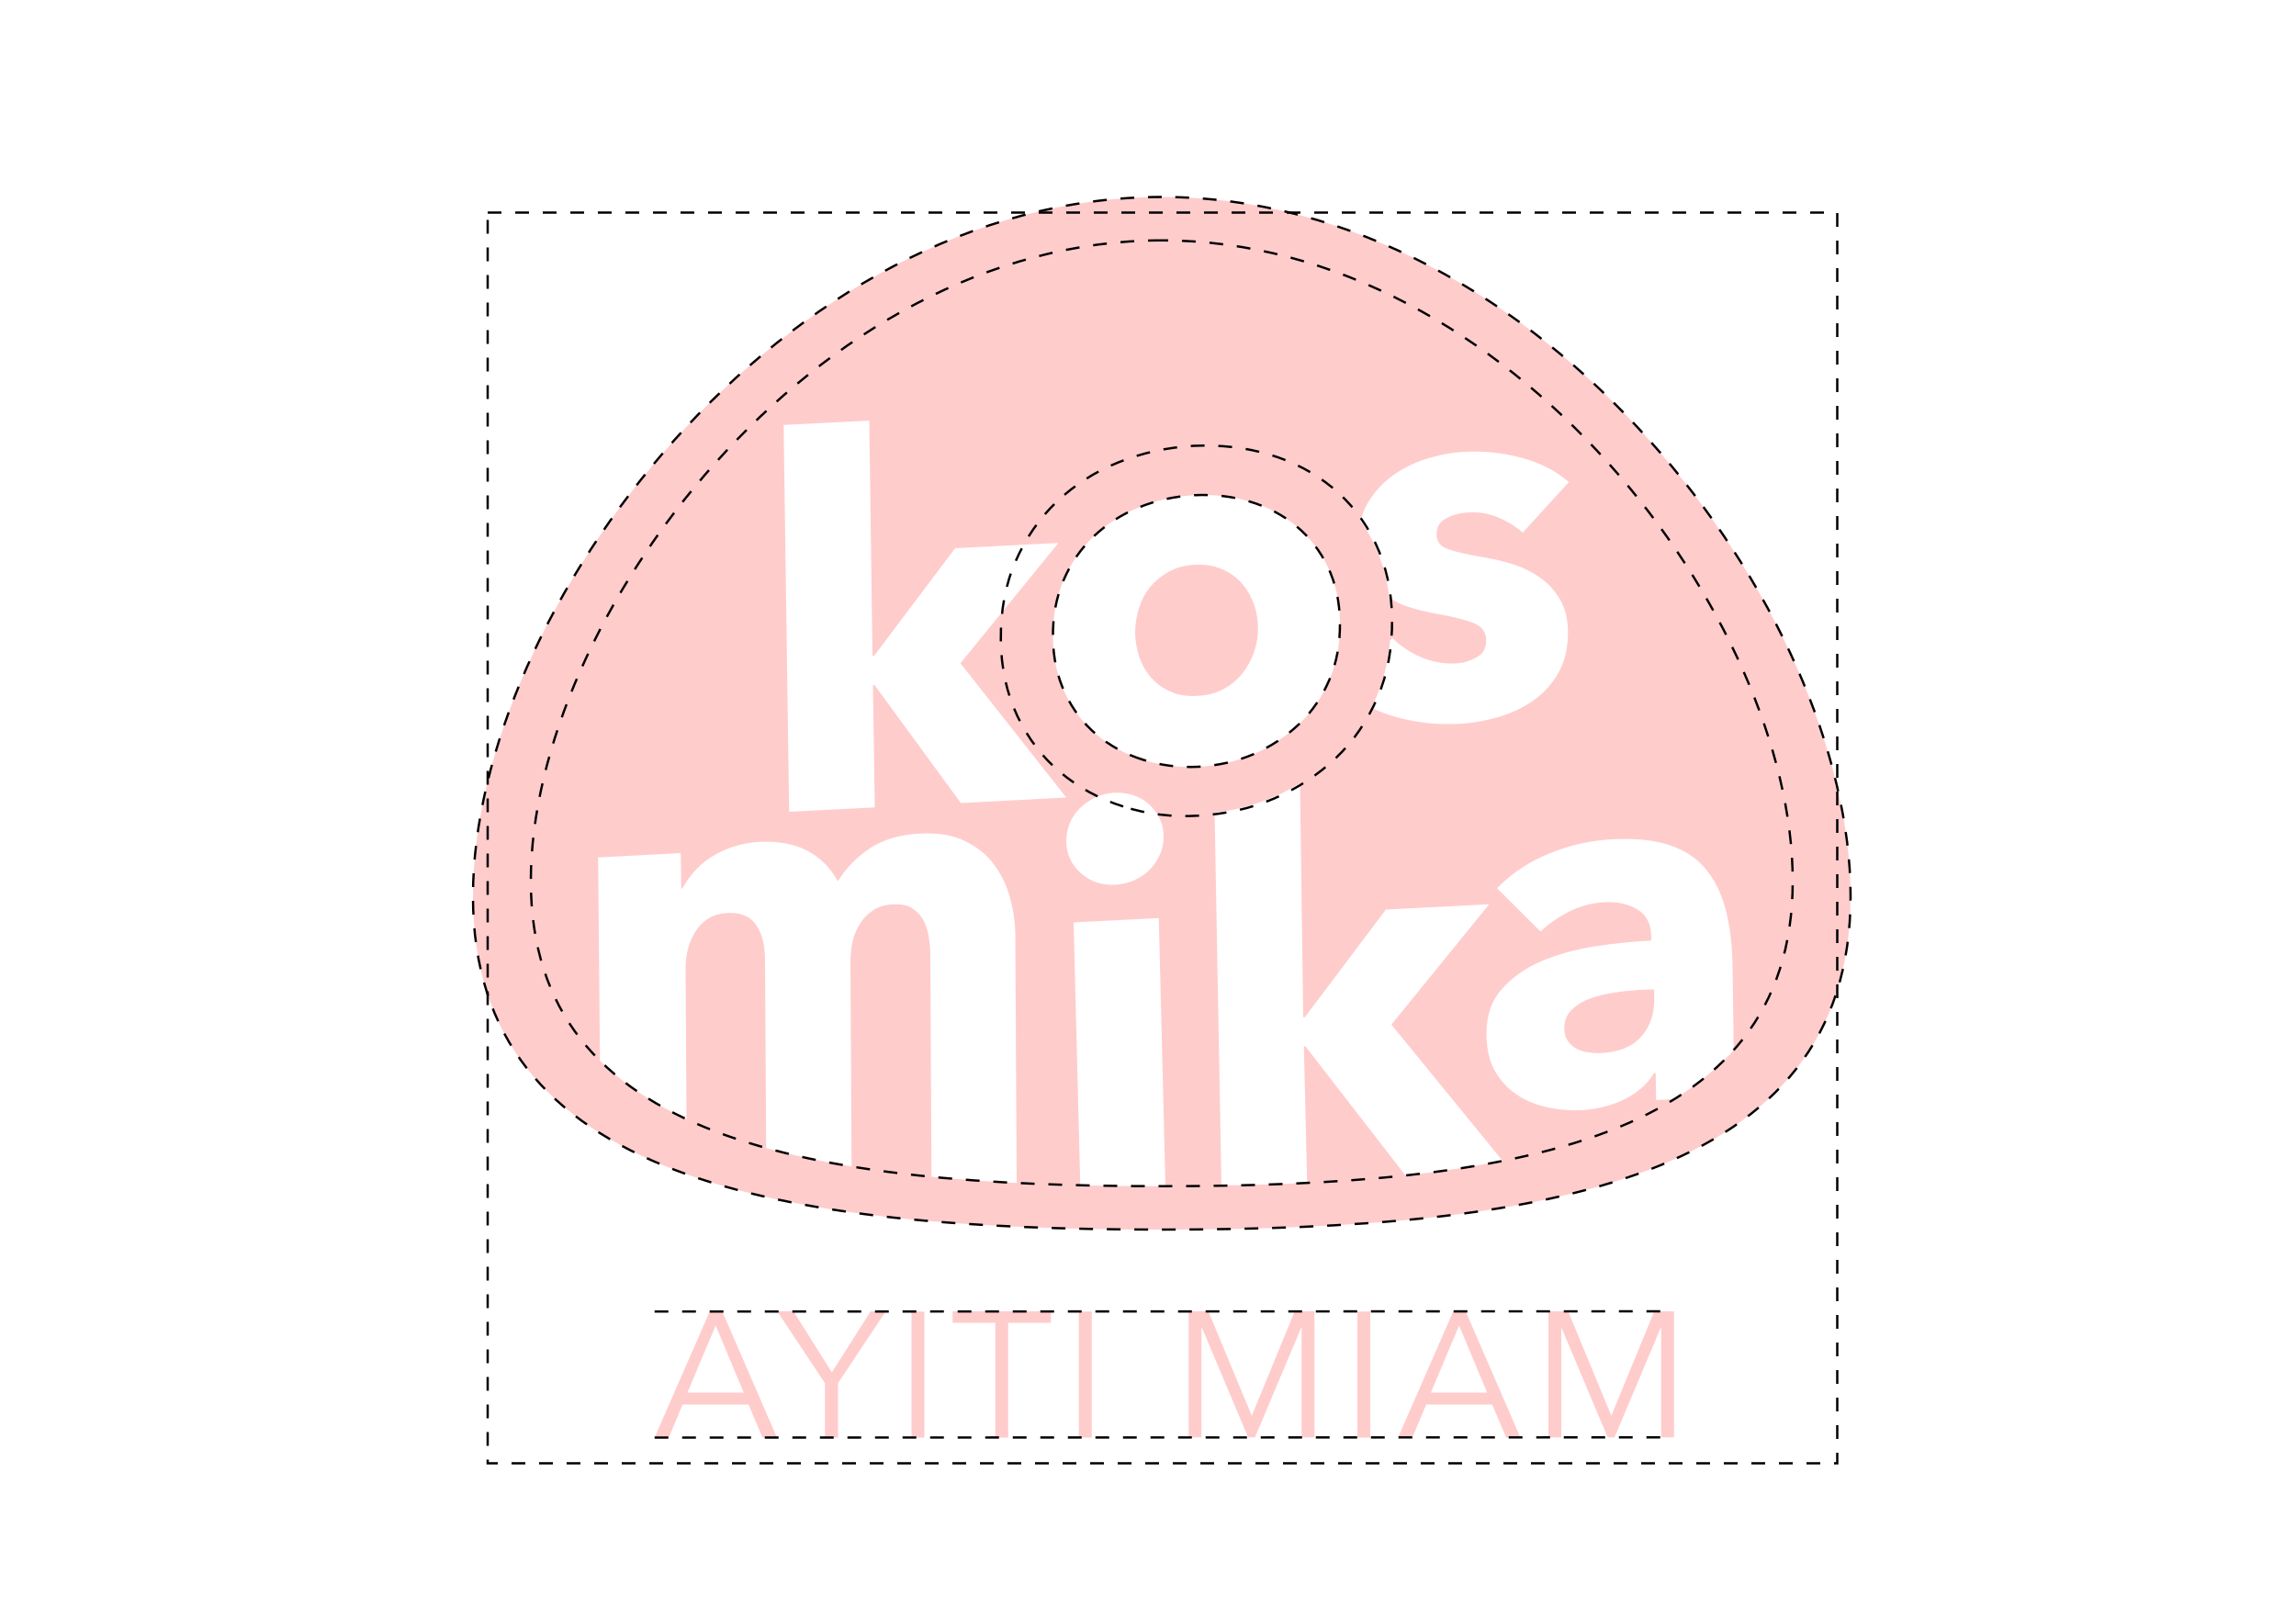
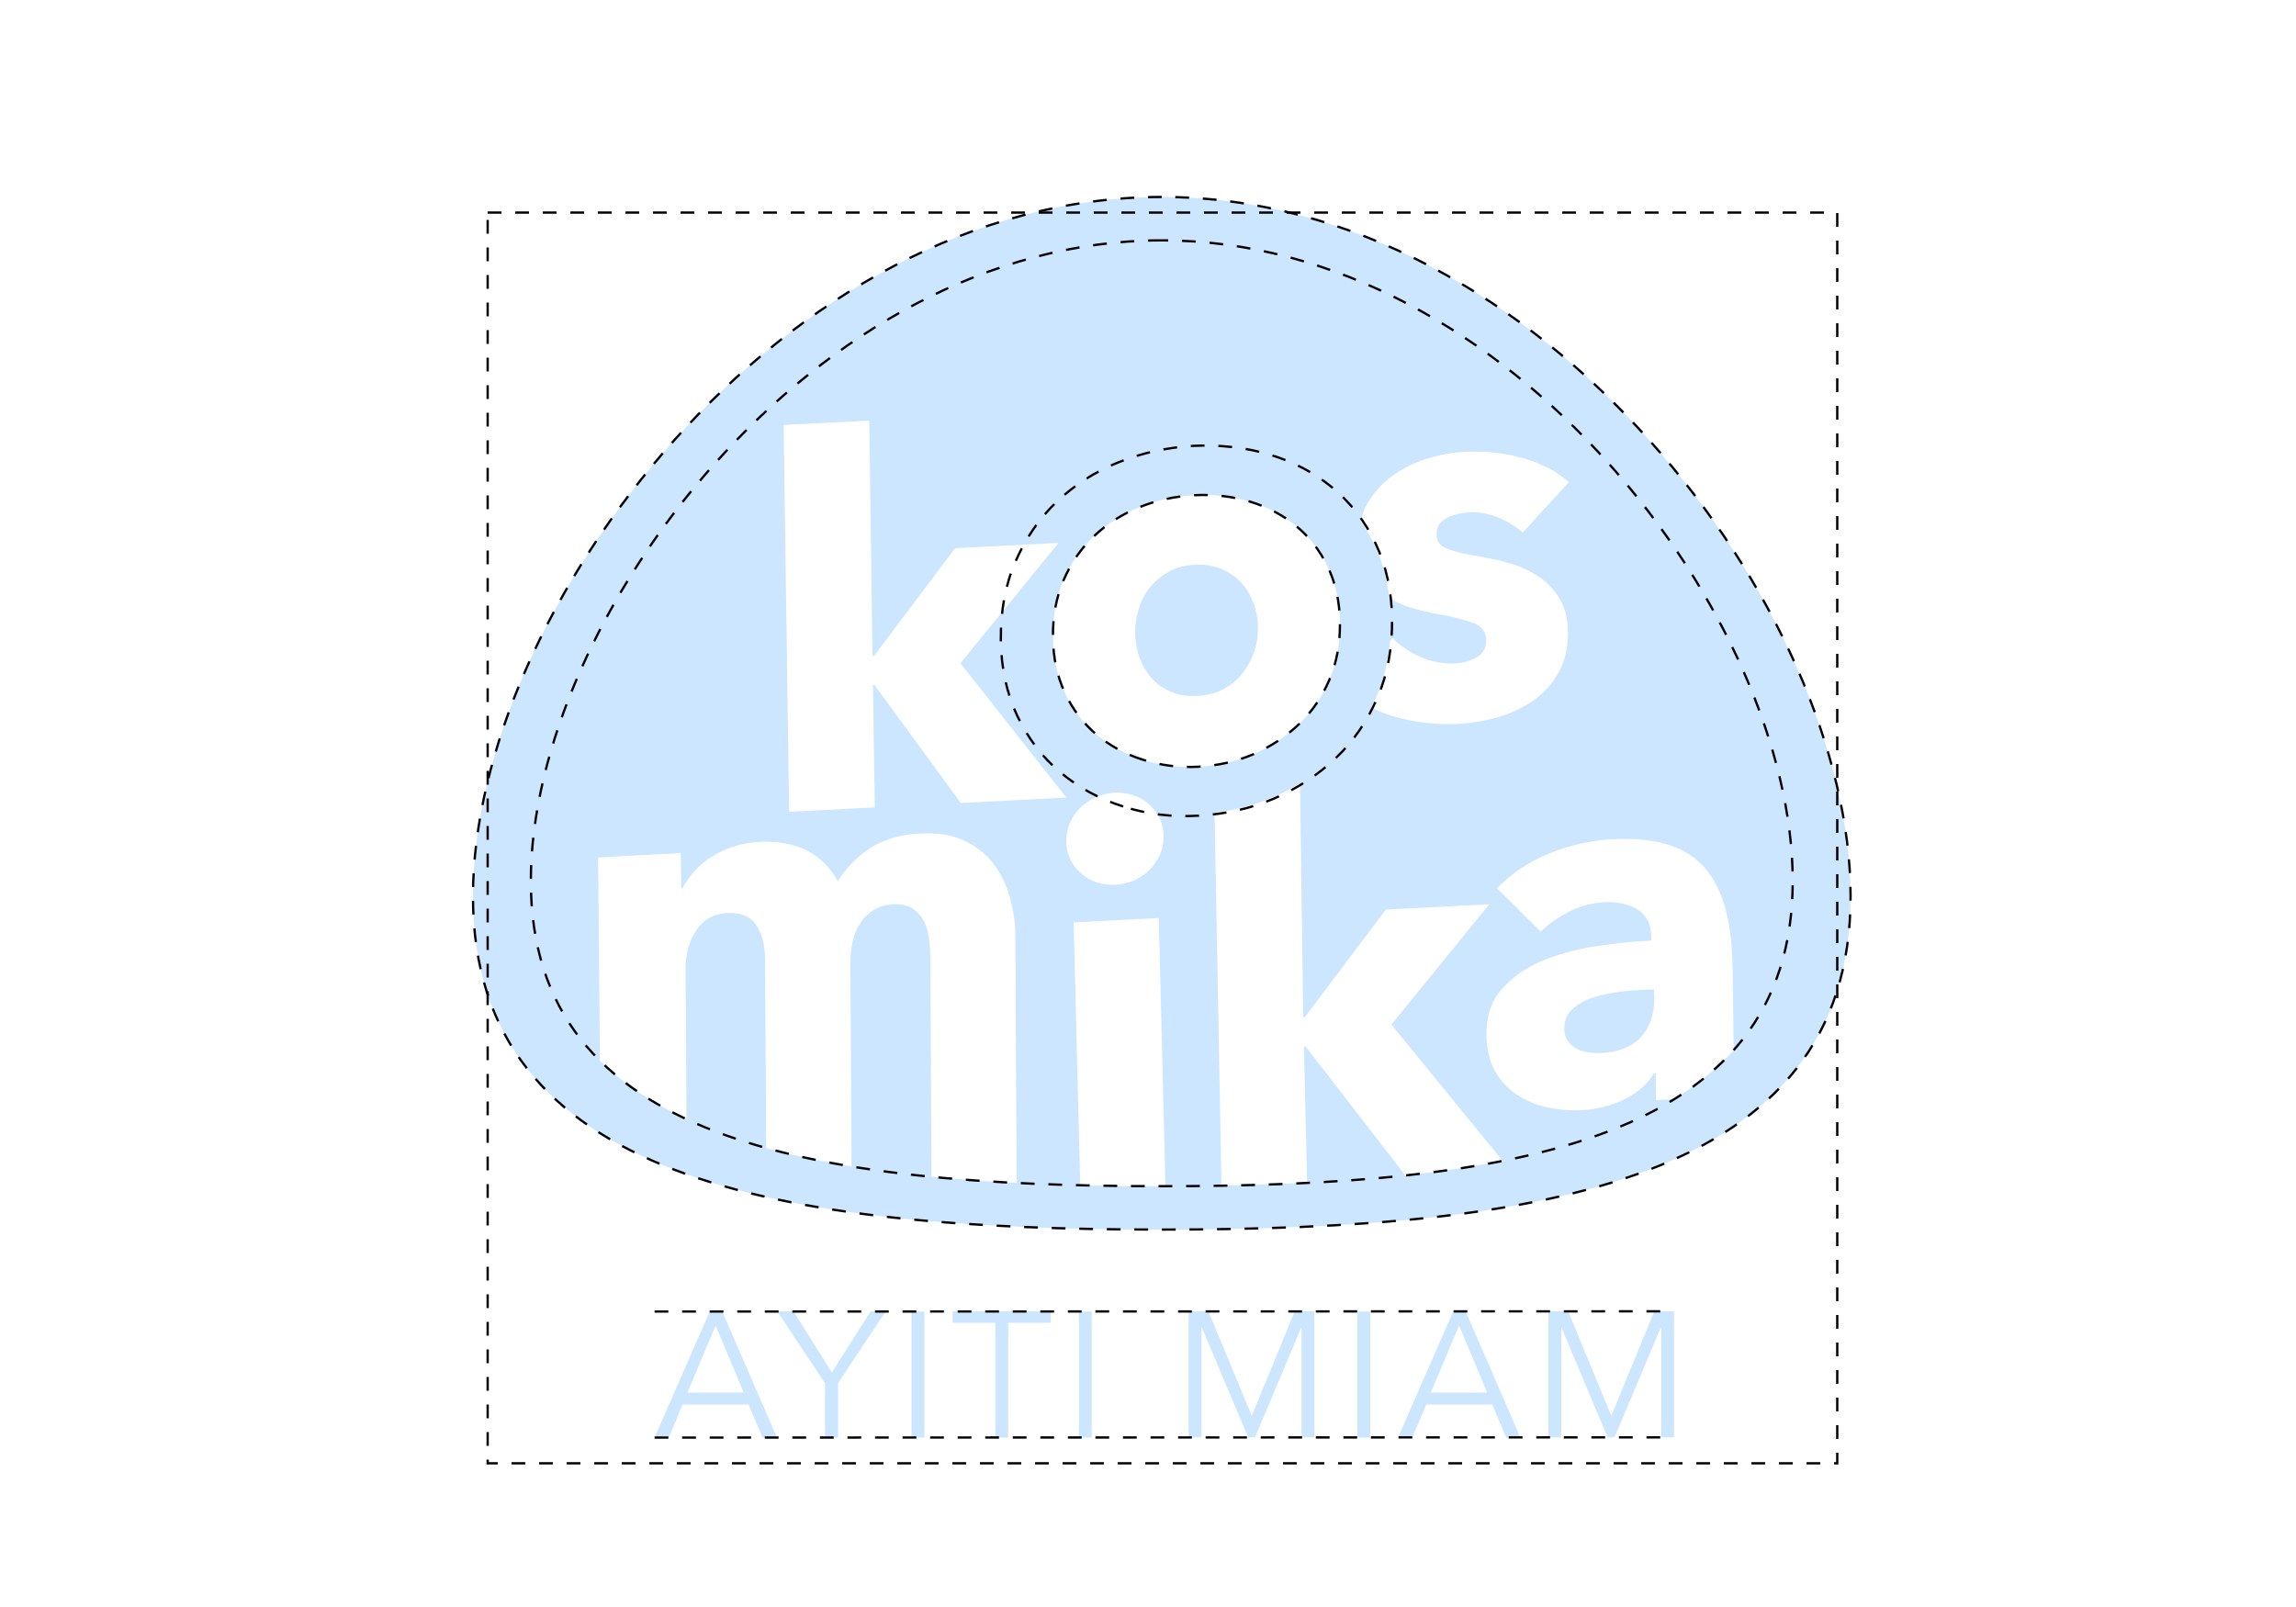
- <svg xmlns="http://www.w3.org/2000/svg" version="1.1" x="0px" y="0px" viewBox="0 0 1000 700" enable-background="new 0 0 1000 700" xml:space="preserve">
-   <g id="Calque_1">
+ <svg xmlns="http://www.w3.org/2000/svg" version="1.1" id="Calque_1" x="0px" y="0px" viewBox="0 0 1000 700" enable-background="new 0 0 1000 700" xml:space="preserve">
+   <g>
    <g id="Typo">
      <g opacity="0.2">
-         <path fill="#FF0000" d="M291.3,626.2h-6.2l24-54.9h5.5l23.8,54.9h-6.3l-6.1-14.4h-28.7L291.3,626.2z M299.4,606.6h24.5     l-12.2-29.2L299.4,606.6z" />
-         <path fill="#FF0000" d="M364.9,626.2h-5.6v-23.7l-20.8-31.3h7.1l16.7,26.6l16.9-26.6h6.6L365,602.5v23.7H364.9z" />
-         <path fill="#FF0000" d="M402.6,626.2H397v-54.9h5.6V626.2z" />
-         <path fill="#FF0000" d="M439.1,626.2h-5.6v-50h-18.6v-5h42.8v5h-18.6L439.1,626.2L439.1,626.2z" />
-         <path fill="#FF0000" d="M475.5,626.2h-5.6v-54.9h5.6V626.2z" />
-         <path fill="#FF0000" d="M545.2,616.7L545.2,616.7l18.7-45.5h8.6v54.9h-5.6v-47.7h-0.2l-20.1,47.7h-3l-20.1-47.7h-0.2v47.7h-5.6     v-54.9h8.6L545.2,616.7z" />
-         <path fill="#FF0000" d="M596.8,626.2h-5.6v-54.9h5.6V626.2z" />
-         <path fill="#FF0000" d="M615.1,626.2h-6.2l24-54.9h5.5l23.8,54.9H656l-6.1-14.4h-28.7L615.1,626.2z M623.2,606.6h24.5l-12.2-29.2     L623.2,606.6z" />
-         <path fill="#FF0000" d="M701.8,616.7L701.8,616.7l18.7-45.5h8.6v54.9h-5.6v-47.7h-0.2l-20.1,47.7h-3l-20.1-47.7H680v47.7h-5.6     v-54.9h8.6L701.8,616.7z" />
+         <path fill="#0082FF" d="M291.3,626.2h-6.2l24-54.9h5.5l23.8,54.9h-6.3l-6.1-14.4h-28.7L291.3,626.2z M299.4,606.6h24.5     l-12.2-29.2L299.4,606.6z" />
+         <path fill="#0082FF" d="M364.9,626.2h-5.6v-23.7l-20.8-31.3h7.1l16.7,26.6l16.9-26.6h6.6L365,602.5v23.7H364.9z" />
+         <path fill="#0082FF" d="M402.6,626.2H397v-54.9h5.6V626.2z" />
+         <path fill="#0082FF" d="M439.1,626.2h-5.6v-50h-18.6v-5h42.8v5h-18.6L439.1,626.2L439.1,626.2z" />
+         <path fill="#0082FF" d="M475.5,626.2h-5.6v-54.9h5.6V626.2z" />
+         <path fill="#0082FF" d="M545.2,616.7L545.2,616.7l18.7-45.5h8.6v54.9h-5.6v-47.7h-0.2l-20.1,47.7h-3l-20.1-47.7h-0.2v47.7h-5.6     v-54.9h8.6L545.2,616.7z" />
+         <path fill="#0082FF" d="M596.8,626.2h-5.6v-54.9h5.6V626.2z" />
+         <path fill="#0082FF" d="M615.1,626.2h-6.2l24-54.9h5.5l23.8,54.9H656l-6.1-14.4h-28.7L615.1,626.2z M623.2,606.6h24.5l-12.2-29.2     L623.2,606.6z" />
+         <path fill="#0082FF" d="M701.8,616.7L701.8,616.7l18.7-45.5h8.6v54.9h-5.6v-47.7h-0.2l-20.1,47.7h-3l-20.1-47.7H680v47.7h-5.6     v-54.9h8.6L701.8,616.7z" />
      </g>
    </g>
    <g id="Kosmika">
      <g opacity="0.2">
-         <path fill="#FF0000" d="M715.8,431.1c-4.1,0.2-8.2,0.6-12.3,1.2s-7.8,1.5-11.1,2.7c-3.2,1.2-5.9,2.9-8,5s-3.1,4.8-3.1,8.1     c0,2.1,0.5,3.8,1.5,5.3c1,1.4,2.3,2.6,3.8,3.4s3.3,1.4,5.2,1.6c2,0.3,3.9,0.4,5.7,0.3c7.5-0.4,13.3-2.7,17.2-7s5.9-9.9,5.8-16.9     l-0.1-3.8L715.8,431.1z" />
-         <path fill="#FF0000" d="M506,85.8c-165.7,0-300,180.4-300,304.6s134.3,145.2,300,145.2s300-21,300-145.2S671.7,85.8,506,85.8z      M595.6,219.3c2.8-4.8,6.4-8.8,10.9-12.1c4.5-3.2,9.5-5.7,15-7.4s10.9-2.7,16.4-3c8.4-0.4,16.7,0.4,24.8,2.6     c8.1,2.2,15,5.7,20.6,10.6l-20.1,22c-3.1-2.7-6.6-4.9-10.7-6.6c-4.1-1.7-8.4-2.5-12.9-2.2c-3.5,0.2-6.7,1-9.6,2.5     c-2.9,1.5-4.4,3.9-4.3,7.1c0,3.1,1.7,5.3,5,6.4c3.3,1.2,8.5,2.4,15.8,3.6c4.2,0.7,8.5,1.7,12.8,3.1c4.3,1.4,8.2,3.4,11.7,5.9     s6.3,5.6,8.5,9.4s3.3,8.3,3.4,13.7c0.1,7-1.3,13-4,17.9c-2.8,5-6.5,9.1-11,12.3c-4.6,3.2-9.7,5.6-15.4,7.3     c-5.7,1.6-11.4,2.6-17.2,2.9c-9.2,0.5-18.2-0.5-27.1-2.9c-4-1.1-7.6-2.5-11-4.2c0.8-1.5,1.6-3.1,2.3-4.7     c3.2-7.5,5.2-15.7,5.9-24.4l1-1.2c3.4,3.4,7.5,6.2,12.3,8.3c4.9,2.1,10,3,15.4,2.8c3-0.2,6-1,8.9-2.6s4.4-4.1,4.3-7.7     c-0.1-3.4-1.9-5.9-5.5-7.3s-9.3-2.9-17-4.2c-3.9-0.7-7.9-1.7-11.8-3c-2.9-0.9-5.5-2.3-7.9-3.8c-1-8.5-3.2-16.3-6.6-23.4     c-1.7-3.6-3.7-6.9-5.9-10C593.2,224.2,594.2,221.7,595.6,219.3z M405.7,512.6l-0.5-96.1c0-3.1-0.3-6.1-0.8-9s-1.4-5.3-2.6-7.3     s-2.9-3.6-4.9-4.8c-2.1-1.2-4.7-1.6-8.1-1.5c-3.2,0.2-5.9,1-8.2,2.4c-2.3,1.5-4.3,3.3-5.8,5.7c-1.6,2.3-2.7,4.9-3.4,7.9     c-0.7,2.9-1,6-1,9.1l0.5,89.1c-13.1-2.2-25.5-4.8-37.2-8l-0.5-82.5c-0.1-6.4-1.4-11.4-4.1-15c-2.6-3.6-6.7-5.2-12.3-4.9     c-5.9,0.3-10.4,2.8-13.6,7.6c-3.2,4.8-4.7,10.5-4.6,17.2l0.4,65c-14.7-6.9-27.4-15.3-37.7-25.5l-0.8-88.5l36-1.9l0.2,15.4h0.5     c1.3-2.4,3-4.8,5-7.2c2-2.3,4.4-4.4,7.3-6.3c2.8-1.8,6-3.4,9.6-4.6c3.5-1.2,7.4-1.9,11.6-2.2c8.1-0.4,15.1,0.9,20.8,3.8     c5.7,3,10.2,7.4,13.4,13.4c3.7-6,8.5-10.8,14.3-14.6c5.8-3.7,13-5.8,21.4-6.2c7.7-0.4,14.2,0.6,19.4,3.1     c5.2,2.5,9.5,5.8,12.7,10.1c3.2,4.2,5.6,9,7.1,14.4s2.3,10.6,2.4,15.8l0.6,108.8C430.1,514.6,417.7,513.8,405.7,512.6z      M418.5,349.8l-37.6-51.4h-0.7l0.8,53.3l-37.3,1.9l-2.4-168.5l37.3-1.9l1.4,102.5h0.7l35.3-46.9l45-2.3l-42.7,52.4l46.1,58.5     L418.5,349.8z M506,516.7c-12,0-23.9-0.1-35.5-0.4l-2.9-114.5l37.1-1.9l2.9,116.8C507.1,516.7,506.5,516.7,506,516.7z      M464.4,366.5c0-2.7,0.5-5.3,1.5-7.8s2.5-4.7,4.4-6.6s4.2-3.5,6.7-4.7s5.3-1.9,8.3-2.1c2.9-0.1,5.6,0.2,8.3,1.1     c2.7,0.9,4.9,2.2,6.8,3.9c1.9,1.7,3.4,3.7,4.6,6.1s1.8,5,1.8,7.8s-0.5,5.5-1.6,8s-2.6,4.7-4.4,6.6c-1.9,1.9-4.1,3.4-6.7,4.6     s-5.4,1.8-8.2,2c-6,0.3-11.1-1.4-15.2-5.1C466.6,376.6,464.5,372,464.4,366.5z M497.7,330.9c-7.7-2.4-14.3-6.1-20.1-10.9     c-5.7-4.8-10.3-10.8-13.7-18c-3.4-7.2-5.2-15.3-5.3-24.4c-0.1-9.1,1.4-17.3,4.6-24.8c3.2-7.5,7.6-13.9,13.2-19.2     s12.2-9.6,19.7-12.6c7.6-3.1,15.6-4.8,24-5.3c8.6-0.4,16.7,0.5,24.3,2.8s14.3,5.8,20.1,10.6s10.4,10.7,13.8,17.8     c3.4,7.1,5.2,15.2,5.3,24.3s-1.4,17.4-4.6,24.9c-3.2,7.5-7.6,14-13.3,19.4s-12.2,9.7-19.7,13c-7.5,3.2-15.5,5-24.1,5.5     C513.4,334.4,505.4,333.4,497.7,330.9z M612.1,512l-43.5-56.2h-0.7l1.4,59.4c-12.1,0.6-24.6,1-37.3,1.2L529,354     c9-1.1,17.5-3.3,25.6-6.8c4.1-1.7,7.9-3.8,11.6-6l1.4,101.9h0.7l35.3-46.9l45-2.3L606,446.3l48.4,59.3     C641.1,508.3,626.9,510.4,612.1,512z M729.1,478.8l-7.8,0.4l-0.2-11.8h-0.7c-2.8,4.8-7.1,8.5-12.8,11.4c-5.8,2.8-12,4.4-18.8,4.8     c-4.5,0.2-9.2-0.1-14-1.1c-4.8-0.9-9.3-2.6-13.3-5.1s-7.4-5.9-10-10.2c-2.6-4.3-4-9.7-4.1-16.3c-0.1-8,2-14.6,6.4-19.7     s10.1-9.2,17-12.3c7-3,14.8-5.2,23.3-6.6c8.6-1.3,16.9-2.2,25.1-2.6v-1.8c-0.1-5.5-2.1-9.4-6.1-11.8s-8.8-3.4-14.5-3.1     c-5.3,0.3-10.4,1.7-15.2,4.1c-4.9,2.5-9,5.4-12.4,8.7l-19-18.9c6.5-6.6,14.2-11.7,23-15.2c8.8-3.6,17.8-5.6,27-6.1     c9.5-0.5,17.5,0.2,24.1,2.2s12,5.3,16.1,9.9s7.2,10.6,9.2,17.8c2,7.3,3.1,15.9,3.2,26l0.5,36C747.6,465.6,739,472.7,729.1,478.8z     " />
-         <path fill="#FF0000" d="M547.9,273c-0.1-3.6-0.7-7-2-10.4s-3-6.3-5.3-8.8c-2.3-2.5-5.1-4.5-8.5-5.9c-3.3-1.5-7.2-2.1-11.6-1.9     c-4.4,0.2-8.2,1.2-11.5,3.1c-3.3,1.8-6,4.1-8.2,6.8c-2.2,2.7-3.8,5.8-4.8,9.3c-1.1,3.5-1.6,7-1.6,10.6c0.1,3.6,0.7,7,1.8,10.4     c1.2,3.4,2.9,6.4,5.2,9c2.3,2.6,5.1,4.7,8.5,6.1c3.3,1.5,7.2,2.1,11.6,1.8c4.4-0.2,8.2-1.2,11.5-3s6-4.1,8.3-7     c2.2-2.9,3.9-6,5-9.5C547.5,280.1,548,276.6,547.9,273z" />
+         <path fill="#0082FF" d="M715.8,431.1c-4.1,0.2-8.2,0.6-12.3,1.2s-7.8,1.5-11.1,2.7c-3.2,1.2-5.9,2.9-8,5s-3.1,4.8-3.1,8.1     c0,2.1,0.5,3.8,1.5,5.3c1,1.4,2.3,2.6,3.8,3.4s3.3,1.4,5.2,1.6c2,0.3,3.9,0.4,5.7,0.3c7.5-0.4,13.3-2.7,17.2-7s5.9-9.9,5.8-16.9     l-0.1-3.8L715.8,431.1z" />
+         <path fill="#0082FF" d="M506,85.8c-165.7,0-300,180.4-300,304.6s134.3,145.2,300,145.2s300-21,300-145.2S671.7,85.8,506,85.8z      M595.6,219.3c2.8-4.8,6.4-8.8,10.9-12.1c4.5-3.2,9.5-5.7,15-7.4s10.9-2.7,16.4-3c8.4-0.4,16.7,0.4,24.8,2.6     c8.1,2.2,15,5.7,20.6,10.6l-20.1,22c-3.1-2.7-6.6-4.9-10.7-6.6c-4.1-1.7-8.4-2.5-12.9-2.2c-3.5,0.2-6.7,1-9.6,2.5     c-2.9,1.5-4.4,3.9-4.3,7.1c0,3.1,1.7,5.3,5,6.4c3.3,1.2,8.5,2.4,15.8,3.6c4.2,0.7,8.5,1.7,12.8,3.1c4.3,1.4,8.2,3.4,11.7,5.9     s6.3,5.6,8.5,9.4s3.3,8.3,3.4,13.7c0.1,7-1.3,13-4,17.9c-2.8,5-6.5,9.1-11,12.3c-4.6,3.2-9.7,5.6-15.4,7.3     c-5.7,1.6-11.4,2.6-17.2,2.9c-9.2,0.5-18.2-0.5-27.1-2.9c-4-1.1-7.6-2.5-11-4.2c0.8-1.5,1.6-3.1,2.3-4.7     c3.2-7.5,5.2-15.7,5.9-24.4l1-1.2c3.4,3.4,7.5,6.2,12.3,8.3c4.9,2.1,10,3,15.4,2.8c3-0.2,6-1,8.9-2.6s4.4-4.1,4.3-7.7     c-0.1-3.4-1.9-5.9-5.5-7.3s-9.3-2.9-17-4.2c-3.9-0.7-7.9-1.7-11.8-3c-2.9-0.9-5.5-2.3-7.9-3.8c-1-8.5-3.2-16.3-6.6-23.4     c-1.7-3.6-3.7-6.9-5.9-10C593.2,224.2,594.2,221.7,595.6,219.3z M405.7,512.6l-0.5-96.1c0-3.1-0.3-6.1-0.8-9s-1.4-5.3-2.6-7.3     s-2.9-3.6-4.9-4.8c-2.1-1.2-4.7-1.6-8.1-1.5c-3.2,0.2-5.9,1-8.2,2.4c-2.3,1.5-4.3,3.3-5.8,5.7c-1.6,2.3-2.7,4.9-3.4,7.9     c-0.7,2.9-1,6-1,9.1l0.5,89.1c-13.1-2.2-25.5-4.8-37.2-8l-0.5-82.5c-0.1-6.4-1.4-11.4-4.1-15c-2.6-3.6-6.7-5.2-12.3-4.9     c-5.9,0.3-10.4,2.8-13.6,7.6c-3.2,4.8-4.7,10.5-4.6,17.2l0.4,65c-14.7-6.9-27.4-15.3-37.7-25.5l-0.8-88.5l36-1.9l0.2,15.4h0.5     c1.3-2.4,3-4.8,5-7.2c2-2.3,4.4-4.4,7.3-6.3c2.8-1.8,6-3.4,9.6-4.6c3.5-1.2,7.4-1.9,11.6-2.2c8.1-0.4,15.1,0.9,20.8,3.8     c5.7,3,10.2,7.4,13.4,13.4c3.7-6,8.5-10.8,14.3-14.6c5.8-3.7,13-5.8,21.4-6.2c7.7-0.4,14.2,0.6,19.4,3.1     c5.2,2.5,9.5,5.8,12.7,10.1c3.2,4.2,5.6,9,7.1,14.4s2.3,10.6,2.4,15.8l0.6,108.8C430.1,514.6,417.7,513.8,405.7,512.6z      M418.5,349.8l-37.6-51.4h-0.7l0.8,53.3l-37.3,1.9l-2.4-168.5l37.3-1.9l1.4,102.5h0.7l35.3-46.9l45-2.3l-42.7,52.4l46.1,58.5     L418.5,349.8z M506,516.7c-12,0-23.9-0.1-35.5-0.4l-2.9-114.5l37.1-1.9l2.9,116.8C507.1,516.7,506.5,516.7,506,516.7z      M464.4,366.5c0-2.7,0.5-5.3,1.5-7.8s2.5-4.7,4.4-6.6s4.2-3.5,6.7-4.7s5.3-1.9,8.3-2.1c2.9-0.1,5.6,0.2,8.3,1.1     c2.7,0.9,4.9,2.2,6.8,3.9c1.9,1.7,3.4,3.7,4.6,6.1s1.8,5,1.8,7.8s-0.5,5.5-1.6,8s-2.6,4.7-4.4,6.6c-1.9,1.9-4.1,3.4-6.7,4.6     s-5.4,1.8-8.2,2c-6,0.3-11.1-1.4-15.2-5.1C466.6,376.6,464.5,372,464.4,366.5z M497.7,330.9c-7.7-2.4-14.3-6.1-20.1-10.9     c-5.7-4.8-10.3-10.8-13.7-18c-3.4-7.2-5.2-15.3-5.3-24.4c-0.1-9.1,1.4-17.3,4.6-24.8c3.2-7.5,7.6-13.9,13.2-19.2     s12.2-9.6,19.7-12.6c7.6-3.1,15.6-4.8,24-5.3c8.6-0.4,16.7,0.5,24.3,2.8s14.3,5.8,20.1,10.6s10.4,10.7,13.8,17.8     c3.4,7.1,5.2,15.2,5.3,24.3s-1.4,17.4-4.6,24.9c-3.2,7.5-7.6,14-13.3,19.4s-12.2,9.7-19.7,13c-7.5,3.2-15.5,5-24.1,5.5     C513.4,334.4,505.4,333.4,497.7,330.9z M612.1,512l-43.5-56.2h-0.7l1.4,59.4c-12.1,0.6-24.6,1-37.3,1.2L529,354     c9-1.1,17.5-3.3,25.6-6.8c4.1-1.7,7.9-3.8,11.6-6l1.4,101.9h0.7l35.3-46.9l45-2.3L606,446.3l48.4,59.3     C641.1,508.3,626.9,510.4,612.1,512z M729.1,478.8l-7.8,0.4l-0.2-11.8h-0.7c-2.8,4.8-7.1,8.5-12.8,11.4c-5.8,2.8-12,4.4-18.8,4.8     c-4.5,0.2-9.2-0.1-14-1.1c-4.8-0.9-9.3-2.6-13.3-5.1s-7.4-5.9-10-10.2c-2.6-4.3-4-9.7-4.1-16.3c-0.1-8,2-14.6,6.4-19.7     s10.1-9.2,17-12.3c7-3,14.8-5.2,23.3-6.6c8.6-1.3,16.9-2.2,25.1-2.6v-1.8c-0.1-5.5-2.1-9.4-6.1-11.8s-8.8-3.4-14.5-3.1     c-5.3,0.3-10.4,1.7-15.2,4.1c-4.9,2.5-9,5.4-12.4,8.7l-19-18.9c6.5-6.6,14.2-11.7,23-15.2c8.8-3.6,17.8-5.6,27-6.1     c9.5-0.5,17.5,0.2,24.1,2.2s12,5.3,16.1,9.9s7.2,10.6,9.2,17.8c2,7.3,3.1,15.9,3.2,26l0.5,36C747.6,465.6,739,472.7,729.1,478.8z     " />
+         <path fill="#0082FF" d="M547.9,273c-0.1-3.6-0.7-7-2-10.4s-3-6.3-5.3-8.8c-2.3-2.5-5.1-4.5-8.5-5.9c-3.3-1.5-7.2-2.1-11.6-1.9     c-4.4,0.2-8.2,1.2-11.5,3.1c-3.3,1.8-6,4.1-8.2,6.8c-2.2,2.7-3.8,5.8-4.8,9.3c-1.1,3.5-1.6,7-1.6,10.6c0.1,3.6,0.7,7,1.8,10.4     c1.2,3.4,2.9,6.4,5.2,9c2.3,2.6,5.1,4.7,8.5,6.1c3.3,1.5,7.2,2.1,11.6,1.8c4.4-0.2,8.2-1.2,11.5-3s6-4.1,8.3-7     c2.2-2.9,3.9-6,5-9.5C547.5,280.1,548,276.6,547.9,273z" />
      </g>
    </g>
    <g id="Kosmika_1_">
      <g>
-         <path fill="none" stroke="#000000" stroke-miterlimit="10" stroke-dasharray="6" d="M506,85.8c-165.7,0-300,180.4-300,304.6     s134.3,145.2,300,145.2s300-21,300-145.2S671.7,85.8,506,85.8z M497.7,330.9c-7.7-2.4-14.3-6.1-20.1-10.9     c-5.7-4.8-10.3-10.8-13.7-18c-3.4-7.2-5.2-15.3-5.3-24.4c-0.1-9.1,1.4-17.3,4.6-24.8c3.2-7.5,7.6-13.9,13.2-19.2     s12.2-9.6,19.7-12.6c7.6-3.1,15.6-4.8,24-5.3c8.6-0.4,16.7,0.5,24.3,2.8s14.3,5.8,20.1,10.6s10.4,10.7,13.8,17.8     c3.4,7.1,5.2,15.2,5.3,24.3s-1.4,17.4-4.6,24.9c-3.2,7.5-7.6,14-13.3,19.4s-12.2,9.7-19.7,13c-7.5,3.2-15.5,5-24.1,5.5     C513.4,334.4,505.4,333.4,497.7,330.9z M489.2,351.3c-10.5-3.3-19.5-8.3-27.4-14.9c-7.8-6.5-14-14.7-18.7-24.5     c-4.6-9.8-7.1-20.9-7.2-33.3c-0.1-12.4,1.9-23.6,6.3-33.8s10.4-18.9,18-26.2c7.6-7.2,16.6-13.1,26.9-17.2     c10.4-4.2,21.3-6.5,32.7-7.2c11.7-0.5,22.8,0.7,33.1,3.8c10.4,3.1,19.5,7.9,27.4,14.4s14.2,14.6,18.8,24.3     c4.6,9.7,7.1,20.7,7.2,33.1c0.1,12.4-1.9,23.7-6.3,33.9c-4.4,10.2-10.4,19.1-18.1,26.4c-7.8,7.4-16.6,13.2-26.9,17.7     c-10.2,4.4-21.1,6.8-32.9,7.5C510.6,356,499.7,354.7,489.2,351.3z" />
+         <path fill="none" stroke="#000000" stroke-miterlimit="10" stroke-dasharray="6" d="M506,85.8c-165.7,0-300,180.4-300,304.6     s134.3,145.2,300,145.2s300-21,300-145.2S671.7,85.8,506,85.8z M497.7,330.9c-7.7-2.4-14.3-6.1-20.1-10.9     c-5.7-4.8-10.3-10.8-13.7-18c-3.4-7.2-5.2-15.3-5.3-24.4c-0.1-9.1,1.4-17.3,4.6-24.8c3.2-7.5,7.6-13.9,13.2-19.2     s12.2-9.6,19.7-12.6c7.6-3.1,15.6-4.8,24-5.3c8.6-0.4,16.7,0.5,24.3,2.8s14.3,5.8,20.1,10.6s10.4,10.7,13.8,17.8     c3.4,7.1,5.2,15.2,5.3,24.3s-1.4,17.4-4.6,24.9c-3.2,7.5-7.6,14-13.3,19.4s-12.2,9.7-19.7,13c-7.5,3.2-15.5,5-24.1,5.5     C513.4,334.4,505.4,333.4,497.7,330.9z M489.2,351.3c-10.5-3.3-19.5-8.3-27.4-14.9c-7.8-6.5-14-14.7-18.7-24.5     c-4.6-9.8-7.1-20.9-7.2-33.3s1.9-23.6,6.3-33.8s10.4-18.9,18-26.2c7.6-7.2,16.6-13.1,26.9-17.2c10.4-4.2,21.3-6.5,32.7-7.2     c11.7-0.5,22.8,0.7,33.1,3.8c10.4,3.1,19.5,7.9,27.4,14.4s14.2,14.6,18.8,24.3s7.1,20.7,7.2,33.1c0.1,12.4-1.9,23.7-6.3,33.9     c-4.4,10.2-10.4,19.1-18.1,26.4c-7.8,7.4-16.6,13.2-26.9,17.7c-10.2,4.4-21.1,6.8-32.9,7.5C510.6,356,499.7,354.7,489.2,351.3z" />
        <g>
          <path fill="none" stroke="#000000" stroke-miterlimit="10" stroke-dasharray="6" d="M506,104.7c-151.8,0-274.8,165.2-274.8,279      s123,133,274.8,133s274.8-19.2,274.8-133S657.8,104.7,506,104.7z" />
        </g>
      </g>
    </g>
    <line fill="none" stroke="#000000" stroke-miterlimit="10" stroke-dasharray="6" x1="285.1" y1="626.2" x2="729.1" y2="626.1" />
    <line fill="none" stroke="#000000" stroke-miterlimit="10" stroke-dasharray="6" x1="285.1" y1="571.3" x2="729.1" y2="571.2" />
    <rect x="212.4" y="92.6" fill="none" stroke="#000000" stroke-miterlimit="10" stroke-dasharray="6" width="587.8" height="544.8" />
  </g>
  <g id="Mode_Isolation">
</g>
</svg>
